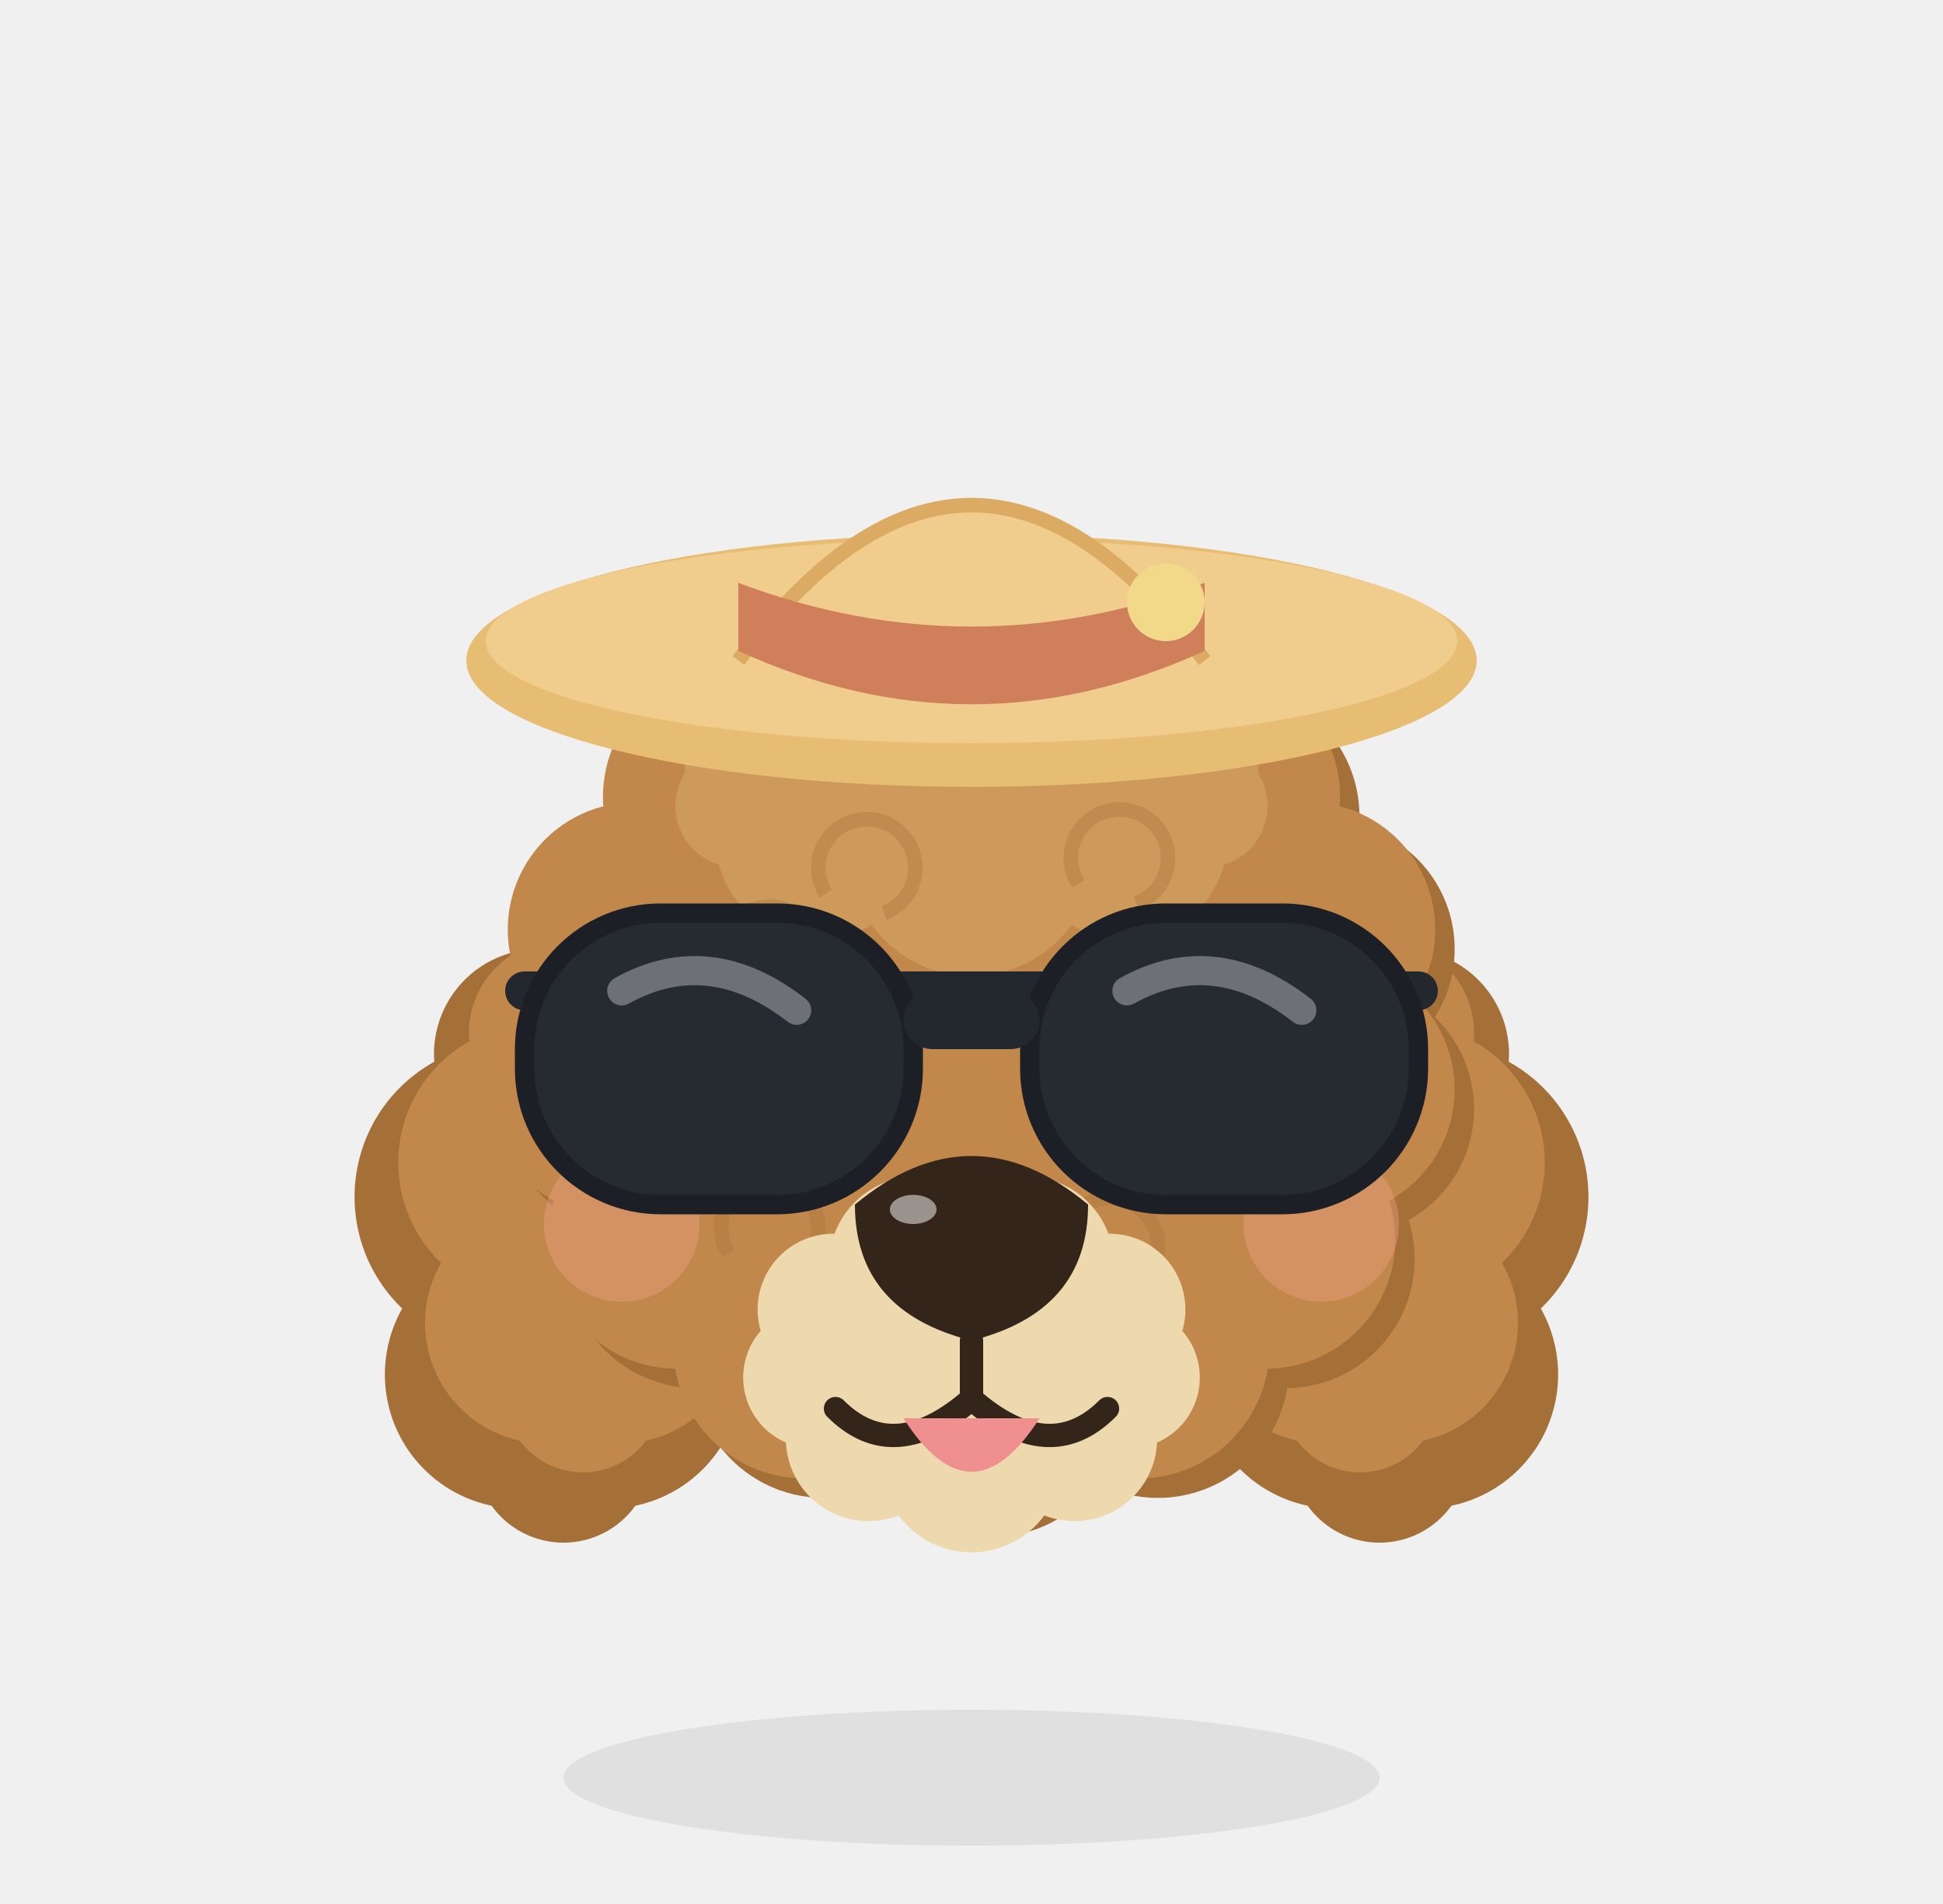
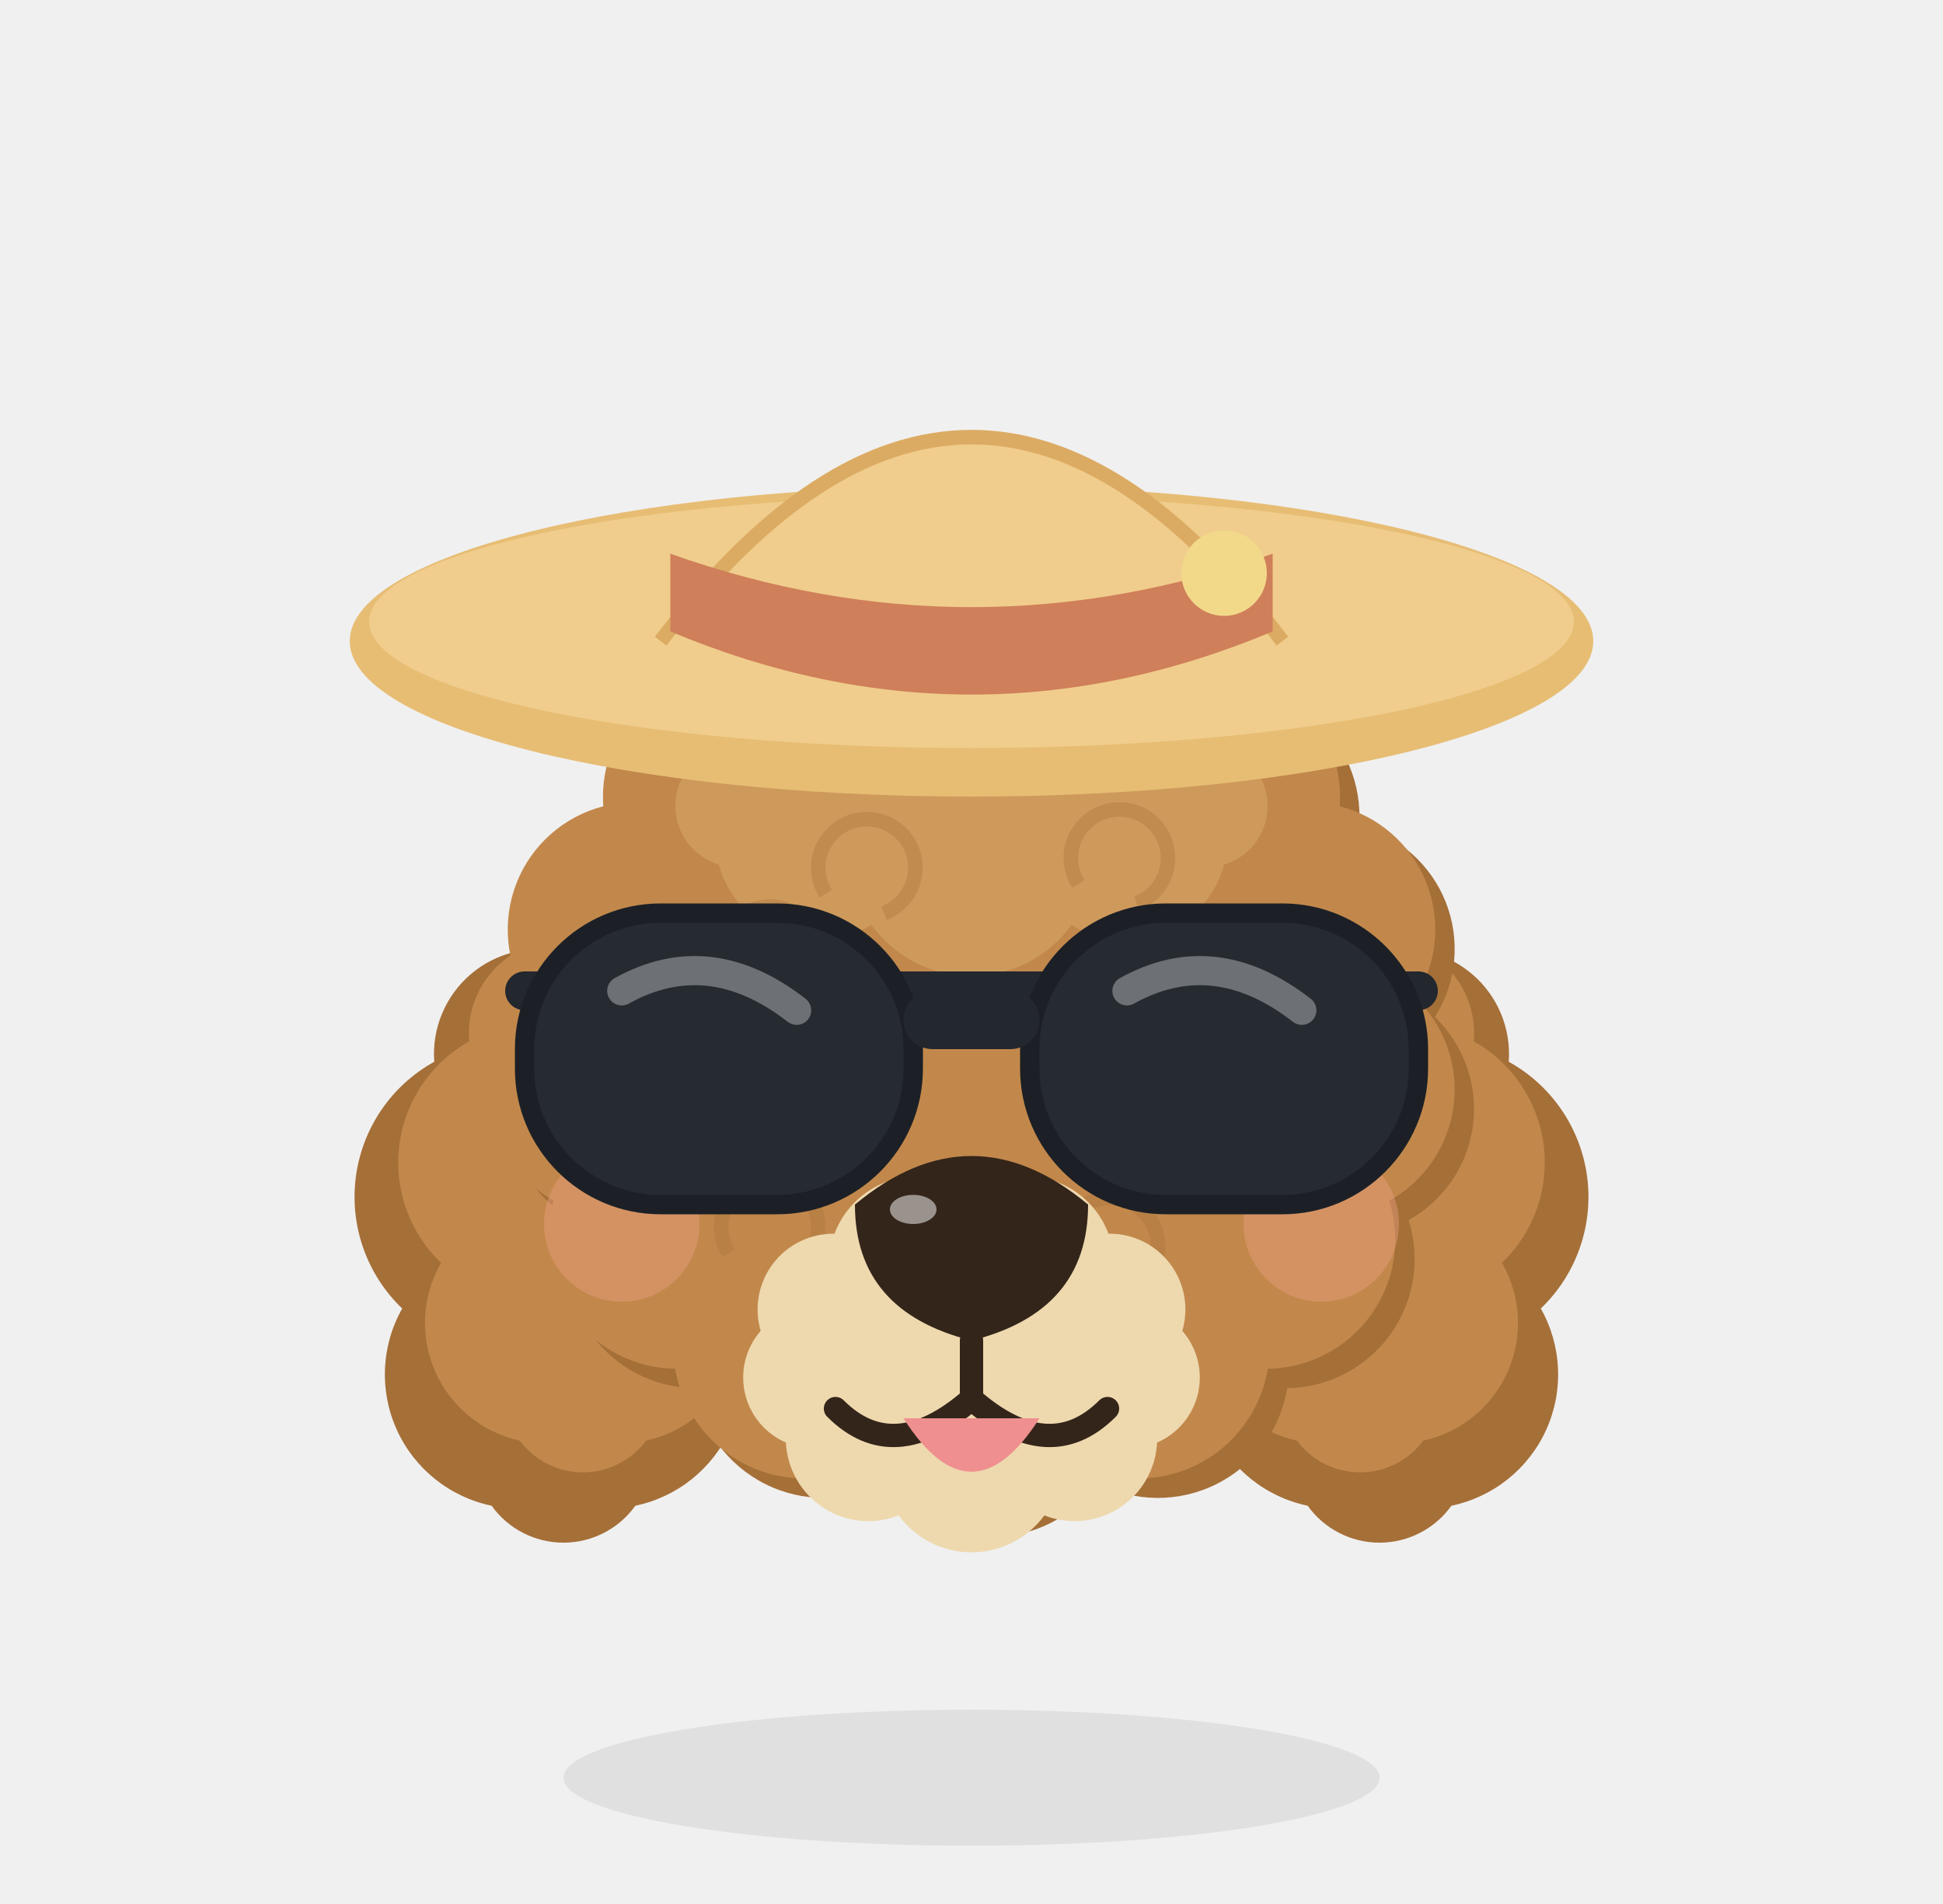
<svg xmlns="http://www.w3.org/2000/svg" viewBox="0 0 200 196">
  <ellipse cx="100" cy="183" rx="42" ry="7" fill="#000" opacity=".07" />
  <path d="M58.0,98.0 A10.8,10.8 0 0 1 71.3,109.3 A15.9,15.9 0 0 1 74.6,134.7 A13.8,13.8 0 0 1 65.4,155.0 A9.1,9.1 0 0 1 50.6,155.0 A13.8,13.8 0 0 1 41.4,134.7 A15.9,15.9 0 0 1 44.7,109.3 A10.8,10.8 0 0 1 58.0,98.0 Z" fill="#a56f38" />
  <path d="M60.0,97.0 A9.6,9.6 0 0 1 71.7,107.2 A14.3,14.3 0 0 1 74.6,130.0 A12.4,12.4 0 0 1 66.5,148.3 A8.1,8.1 0 0 1 53.5,148.3 A12.4,12.4 0 0 1 45.4,130.0 A14.3,14.3 0 0 1 48.3,107.2 A9.6,9.6 0 0 1 60.0,97.0 Z" fill="#c2884b" />
  <path d="M142.0,98.0 A10.8,10.8 0 0 1 155.3,109.3 A15.9,15.9 0 0 1 158.6,134.7 A13.8,13.8 0 0 1 149.4,155.0 A9.1,9.1 0 0 1 134.6,155.0 A13.8,13.8 0 0 1 125.4,134.7 A15.9,15.9 0 0 1 128.7,109.3 A10.8,10.8 0 0 1 142.0,98.0 Z" fill="#a56f38" />
  <path d="M140.0,97.0 A9.6,9.6 0 0 1 151.7,107.2 A14.3,14.3 0 0 1 154.6,130.0 A12.4,12.4 0 0 1 146.5,148.3 A8.1,8.1 0 0 1 133.5,148.3 A12.4,12.4 0 0 1 125.4,130.0 A14.3,14.3 0 0 1 128.3,107.2 A9.6,9.6 0 0 1 140.0,97.0 Z" fill="#c2884b" />
  <path d="M102.0,66.0 A13.6,13.6 0 0 1 123.4,71.0 A13.4,13.4 0 0 1 139.9,85.0 A13.1,13.1 0 0 1 147.7,104.7 A13.1,13.1 0 0 1 145.0,125.6 A13.3,13.3 0 0 1 132.5,142.9 A13.5,13.5 0 0 1 113.0,152.7 A13.7,13.7 0 0 1 91.0,152.7 A13.5,13.5 0 0 1 71.5,142.9 A13.3,13.3 0 0 1 59.0,125.6 A13.1,13.1 0 0 1 56.3,104.7 A13.1,13.1 0 0 1 64.1,85.0 A13.4,13.4 0 0 1 80.6,71.0 A13.6,13.6 0 0 1 102.0,66.0 Z" fill="#a56f38" />
  <path d="M100.0,64.0 A13.6,13.6 0 0 1 121.4,69.0 A13.4,13.4 0 0 1 137.9,83.0 A13.1,13.1 0 0 1 145.7,102.7 A13.1,13.1 0 0 1 143.0,123.6 A13.3,13.3 0 0 1 130.5,140.9 A13.5,13.5 0 0 1 111.0,150.7 A13.7,13.7 0 0 1 89.0,150.7 A13.5,13.5 0 0 1 69.5,140.9 A13.3,13.3 0 0 1 57.0,123.6 A13.1,13.1 0 0 1 54.3,102.7 A13.1,13.1 0 0 1 62.1,83.0 A13.4,13.4 0 0 1 78.6,69.0 A13.6,13.6 0 0 1 100.0,64.0 Z" fill="#c2884b" />
  <path d="M100.0,68.0 A12.1,12.1 0 0 1 119.3,71.3 A8.2,8.2 0 0 1 129.5,79.6 A6.3,6.3 0 0 1 126.0,89.0 A10.5,10.5 0 0 1 110.3,95.2 A12.7,12.7 0 0 1 89.7,95.2 A10.5,10.5 0 0 1 74.0,89.0 A6.3,6.3 0 0 1 70.5,79.6 A8.2,8.2 0 0 1 80.7,71.3 A12.1,12.1 0 0 1 100.0,68.0 Z" fill="#d8aa68" opacity=".55" />
  <path d="M117 117 a5 5 0 1 1 6 2" fill="none" stroke="#a56f38" stroke-width="1.5" opacity=".35" />
  <path d="M110 131 a5 5 0 1 1 6 2" fill="none" stroke="#a56f38" stroke-width="1.5" opacity=".35" />
  <path d="M93 132 a5 5 0 1 1 6 2" fill="none" stroke="#a56f38" stroke-width="1.5" opacity=".35" />
  <path d="M75 129 a5 5 0 1 1 6 2" fill="none" stroke="#a56f38" stroke-width="1.5" opacity=".35" />
  <path d="M65 114 a5 5 0 1 1 6 2" fill="none" stroke="#a56f38" stroke-width="1.5" opacity=".35" />
  <path d="M75 101 a5 5 0 1 1 6 2" fill="none" stroke="#a56f38" stroke-width="1.5" opacity=".35" />
  <path d="M85 92 a5 5 0 1 1 6 2" fill="none" stroke="#a56f38" stroke-width="1.5" opacity=".35" />
  <path d="M98 77 a5 5 0 1 1 6 2" fill="none" stroke="#a56f38" stroke-width="1.5" opacity=".35" />
  <path d="M111 91 a5 5 0 1 1 6 2" fill="none" stroke="#a56f38" stroke-width="1.5" opacity=".35" />
  <path d="M119 103 a5 5 0 1 1 6 2" fill="none" stroke="#a56f38" stroke-width="1.5" opacity=".35" />
  <circle cx="64" cy="126" r="8" fill="#ef9f86" opacity=".4" />
  <circle cx="136" cy="126" r="8" fill="#ef9f86" opacity=".4" />
  <path d="M100.0,123.0 A9.1,9.1 0 0 1 114.1,127.0 A7.8,7.8 0 0 1 121.7,137.0 A7.3,7.3 0 0 1 119.1,148.5 A8.5,8.5 0 0 1 107.5,156.0 A9.3,9.3 0 0 1 92.5,156.0 A8.5,8.5 0 0 1 80.9,148.5 A7.3,7.3 0 0 1 78.3,137.0 A7.8,7.8 0 0 1 85.9,127.0 A9.1,9.1 0 0 1 100.0,123.0 Z" fill="#eed9af" />
  <path d="M88 124 q12 -10 24 0 q0 11 -12 14 q-12 -3 -12 -14 z" fill="#34251a" />
  <ellipse cx="94" cy="124.5" rx="2.4" ry="1.5" fill="#fff" opacity=".5" />
  <path d="M100 138 v6" stroke="#34251a" stroke-width="2.4" fill="none" stroke-linecap="round" />
  <path d="M100 144 q-8 7 -14 1" stroke="#34251a" stroke-width="2.4" fill="none" stroke-linecap="round" />
  <path d="M100 144 q8 7 14 1" stroke="#34251a" stroke-width="2.4" fill="none" stroke-linecap="round" />
  <path d="M93 146 q7 11 14 0 z" fill="#ef8f8f" />
  <path d="M54 102 h92" stroke="#23272e" stroke-width="4" stroke-linecap="round" />
  <g fill="#262b32" stroke="#1c2026" stroke-width="2">
    <rect x="54" y="94" width="40" height="30" rx="14" />
    <rect x="106" y="94" width="40" height="30" rx="14" />
  </g>
  <rect x="93" y="102" width="14" height="6" rx="3" fill="#23272e" />
  <path d="M64 102 q9 -5 18 2" stroke="#fff" stroke-width="3" fill="none" stroke-linecap="round" opacity=".33" />
  <path d="M116 102 q9 -5 18 2" stroke="#fff" stroke-width="3" fill="none" stroke-linecap="round" opacity=".33" />
-   <path d="M76 68 q24 -32 48 0 z" fill="#edc784" />
-   <ellipse cx="100" cy="68" rx="52" ry="13" fill="#e7bd74" />
-   <ellipse cx="100" cy="66" rx="50" ry="10.5" fill="#f0cd8c" />
-   <path d="M76 68 q24 -32 48 0 z" fill="#f0cd8c" />
-   <path d="M76 68 q24 -32 48 0" fill="none" stroke="#dcab63" stroke-width="1.5" />
-   <path d="M76 67 q24 11 48 0 l0 -7 q-24 9 -48 0 z" fill="#cf7f5a" />
-   <circle cx="120" cy="62" r="4" fill="#f2d98a" />
+   <path d="M68 66 q32 -42 64 0 z" fill="#edc784" />
+   <ellipse cx="100" cy="66" rx="64" ry="16" fill="#e7bd74" />
+   <ellipse cx="100" cy="64" rx="62" ry="13" fill="#f0cd8c" />
+   <path d="M68 66 q32 -42 64 0 z" fill="#f0cd8c" />
+   <path d="M68 66 q32 -42 64 0" fill="none" stroke="#dcab63" stroke-width="1.5" />
+   <path d="M69 65 q31 13 62 0 l0 -8 q-31 11 -62 0 z" fill="#cf7f5a" />
+   <circle cx="126" cy="59" r="4.4" fill="#f2d98a" />
</svg>
